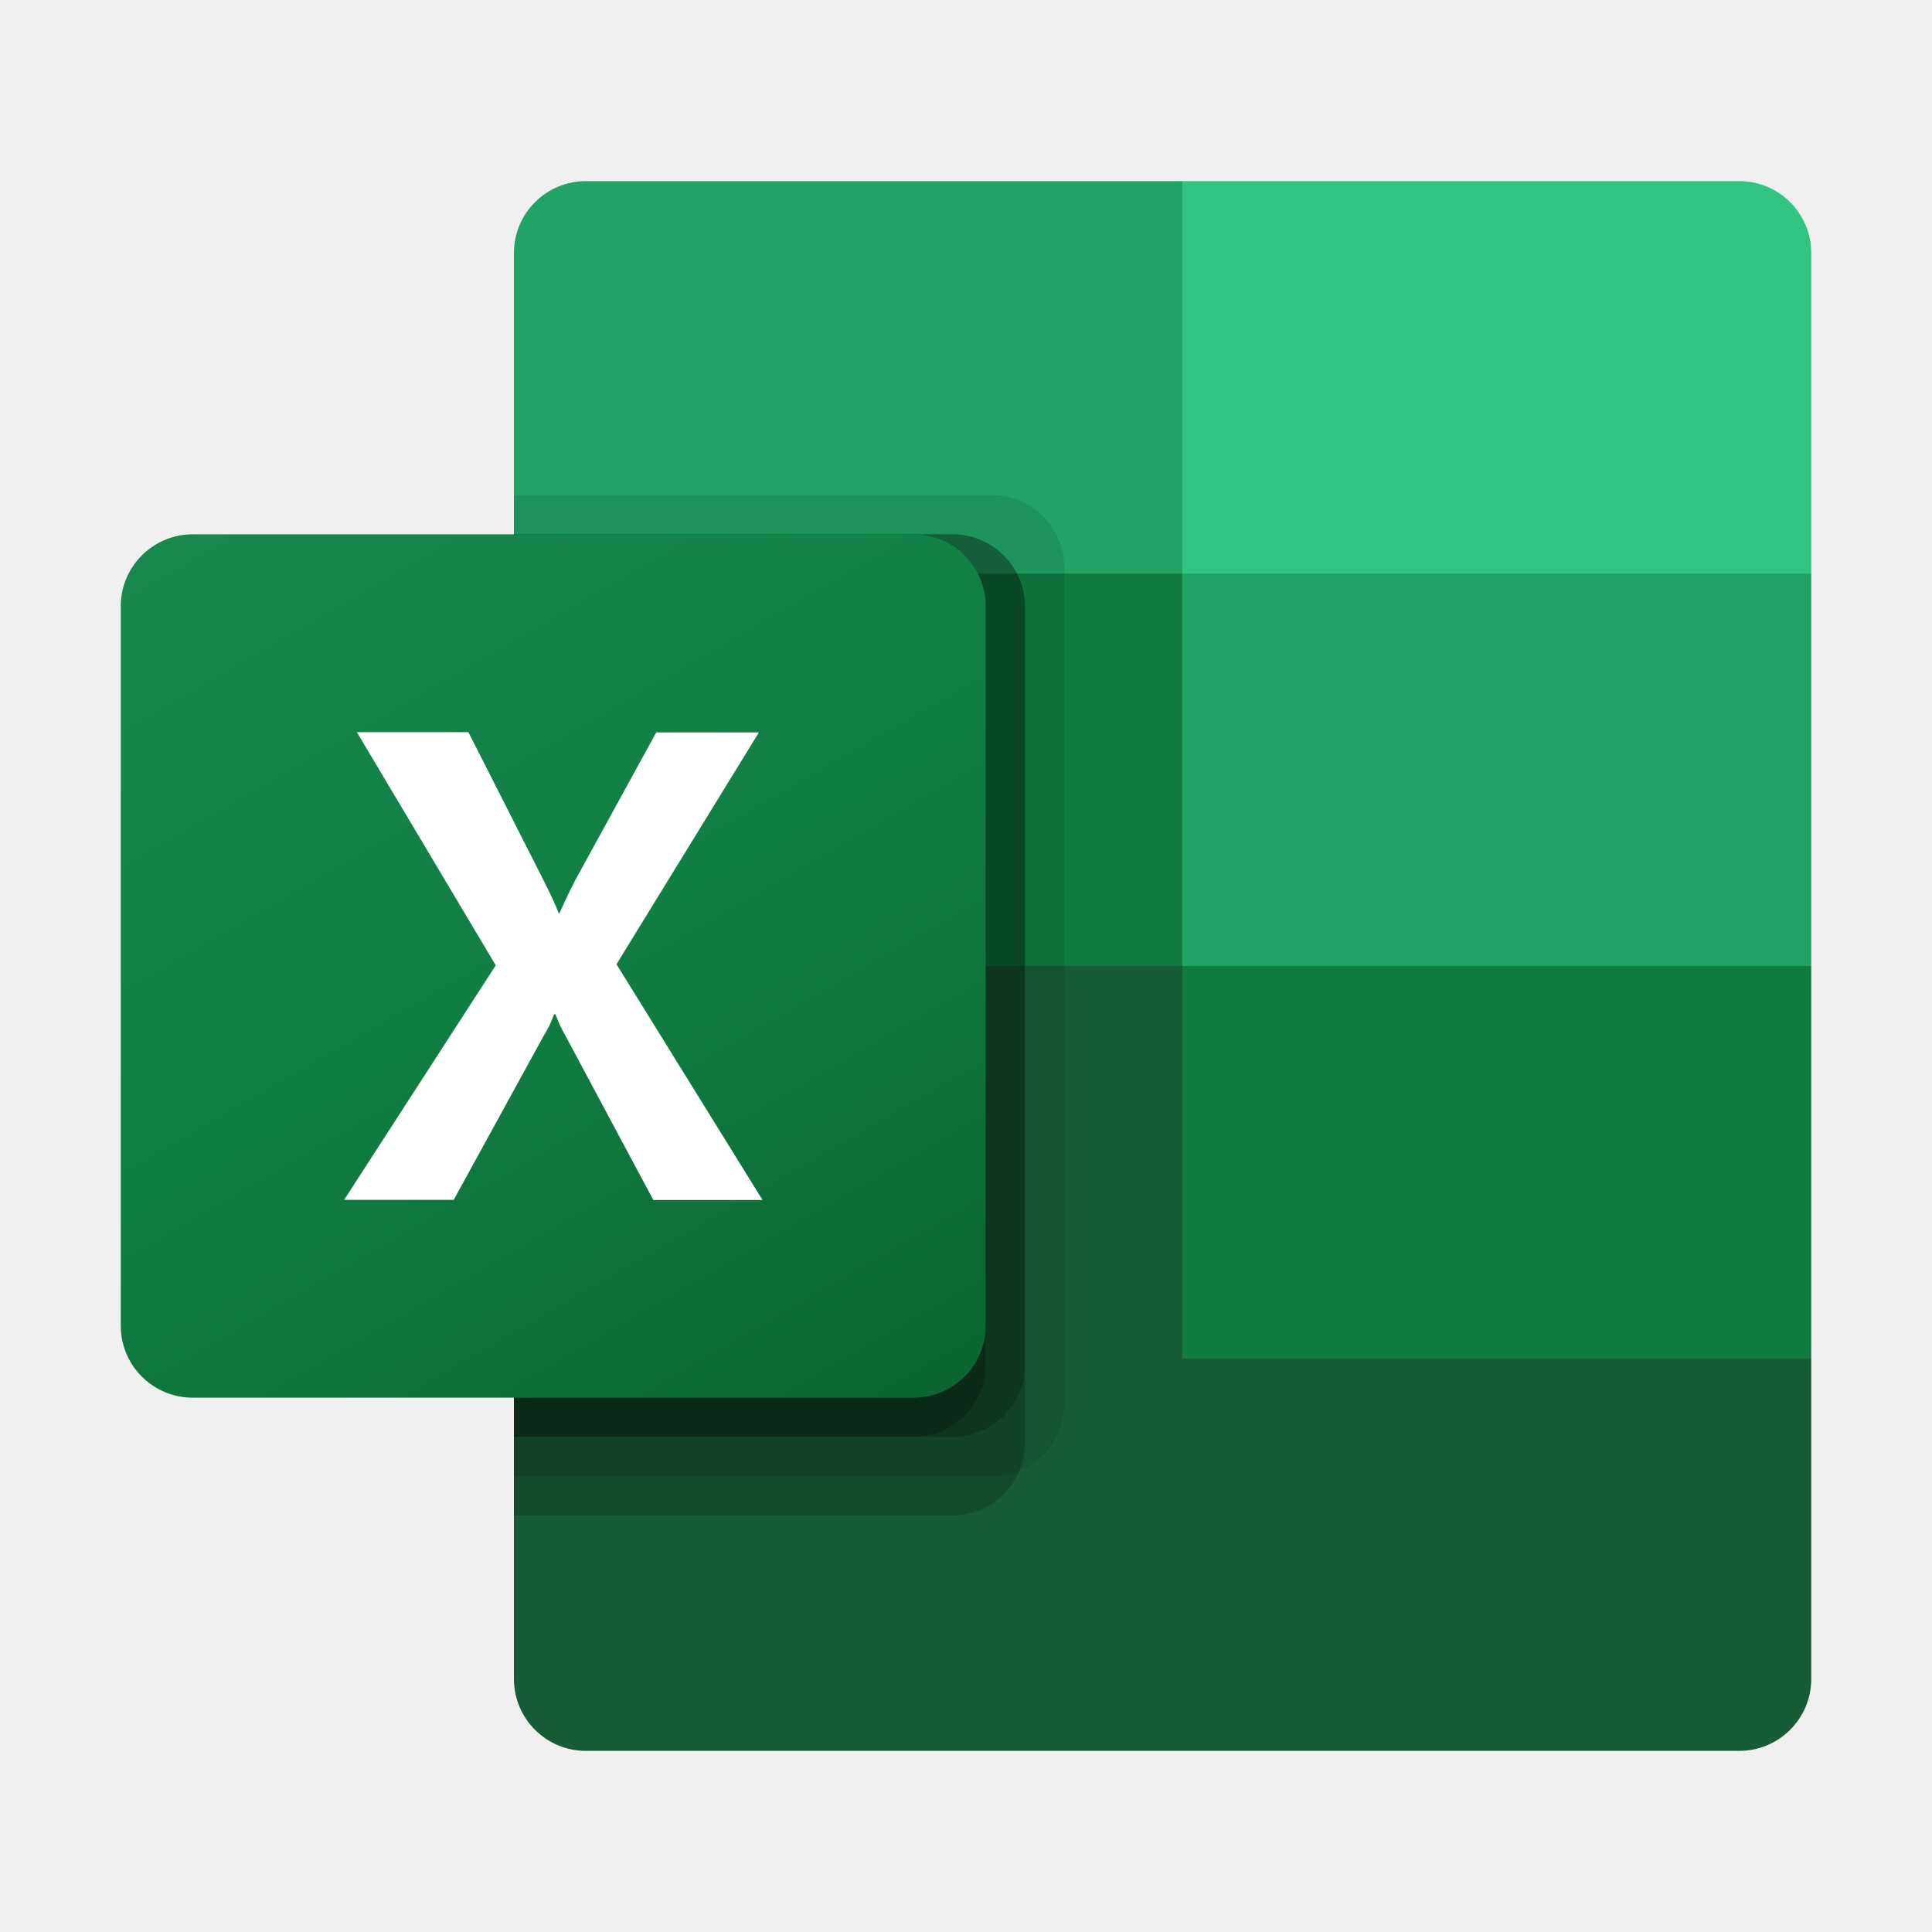
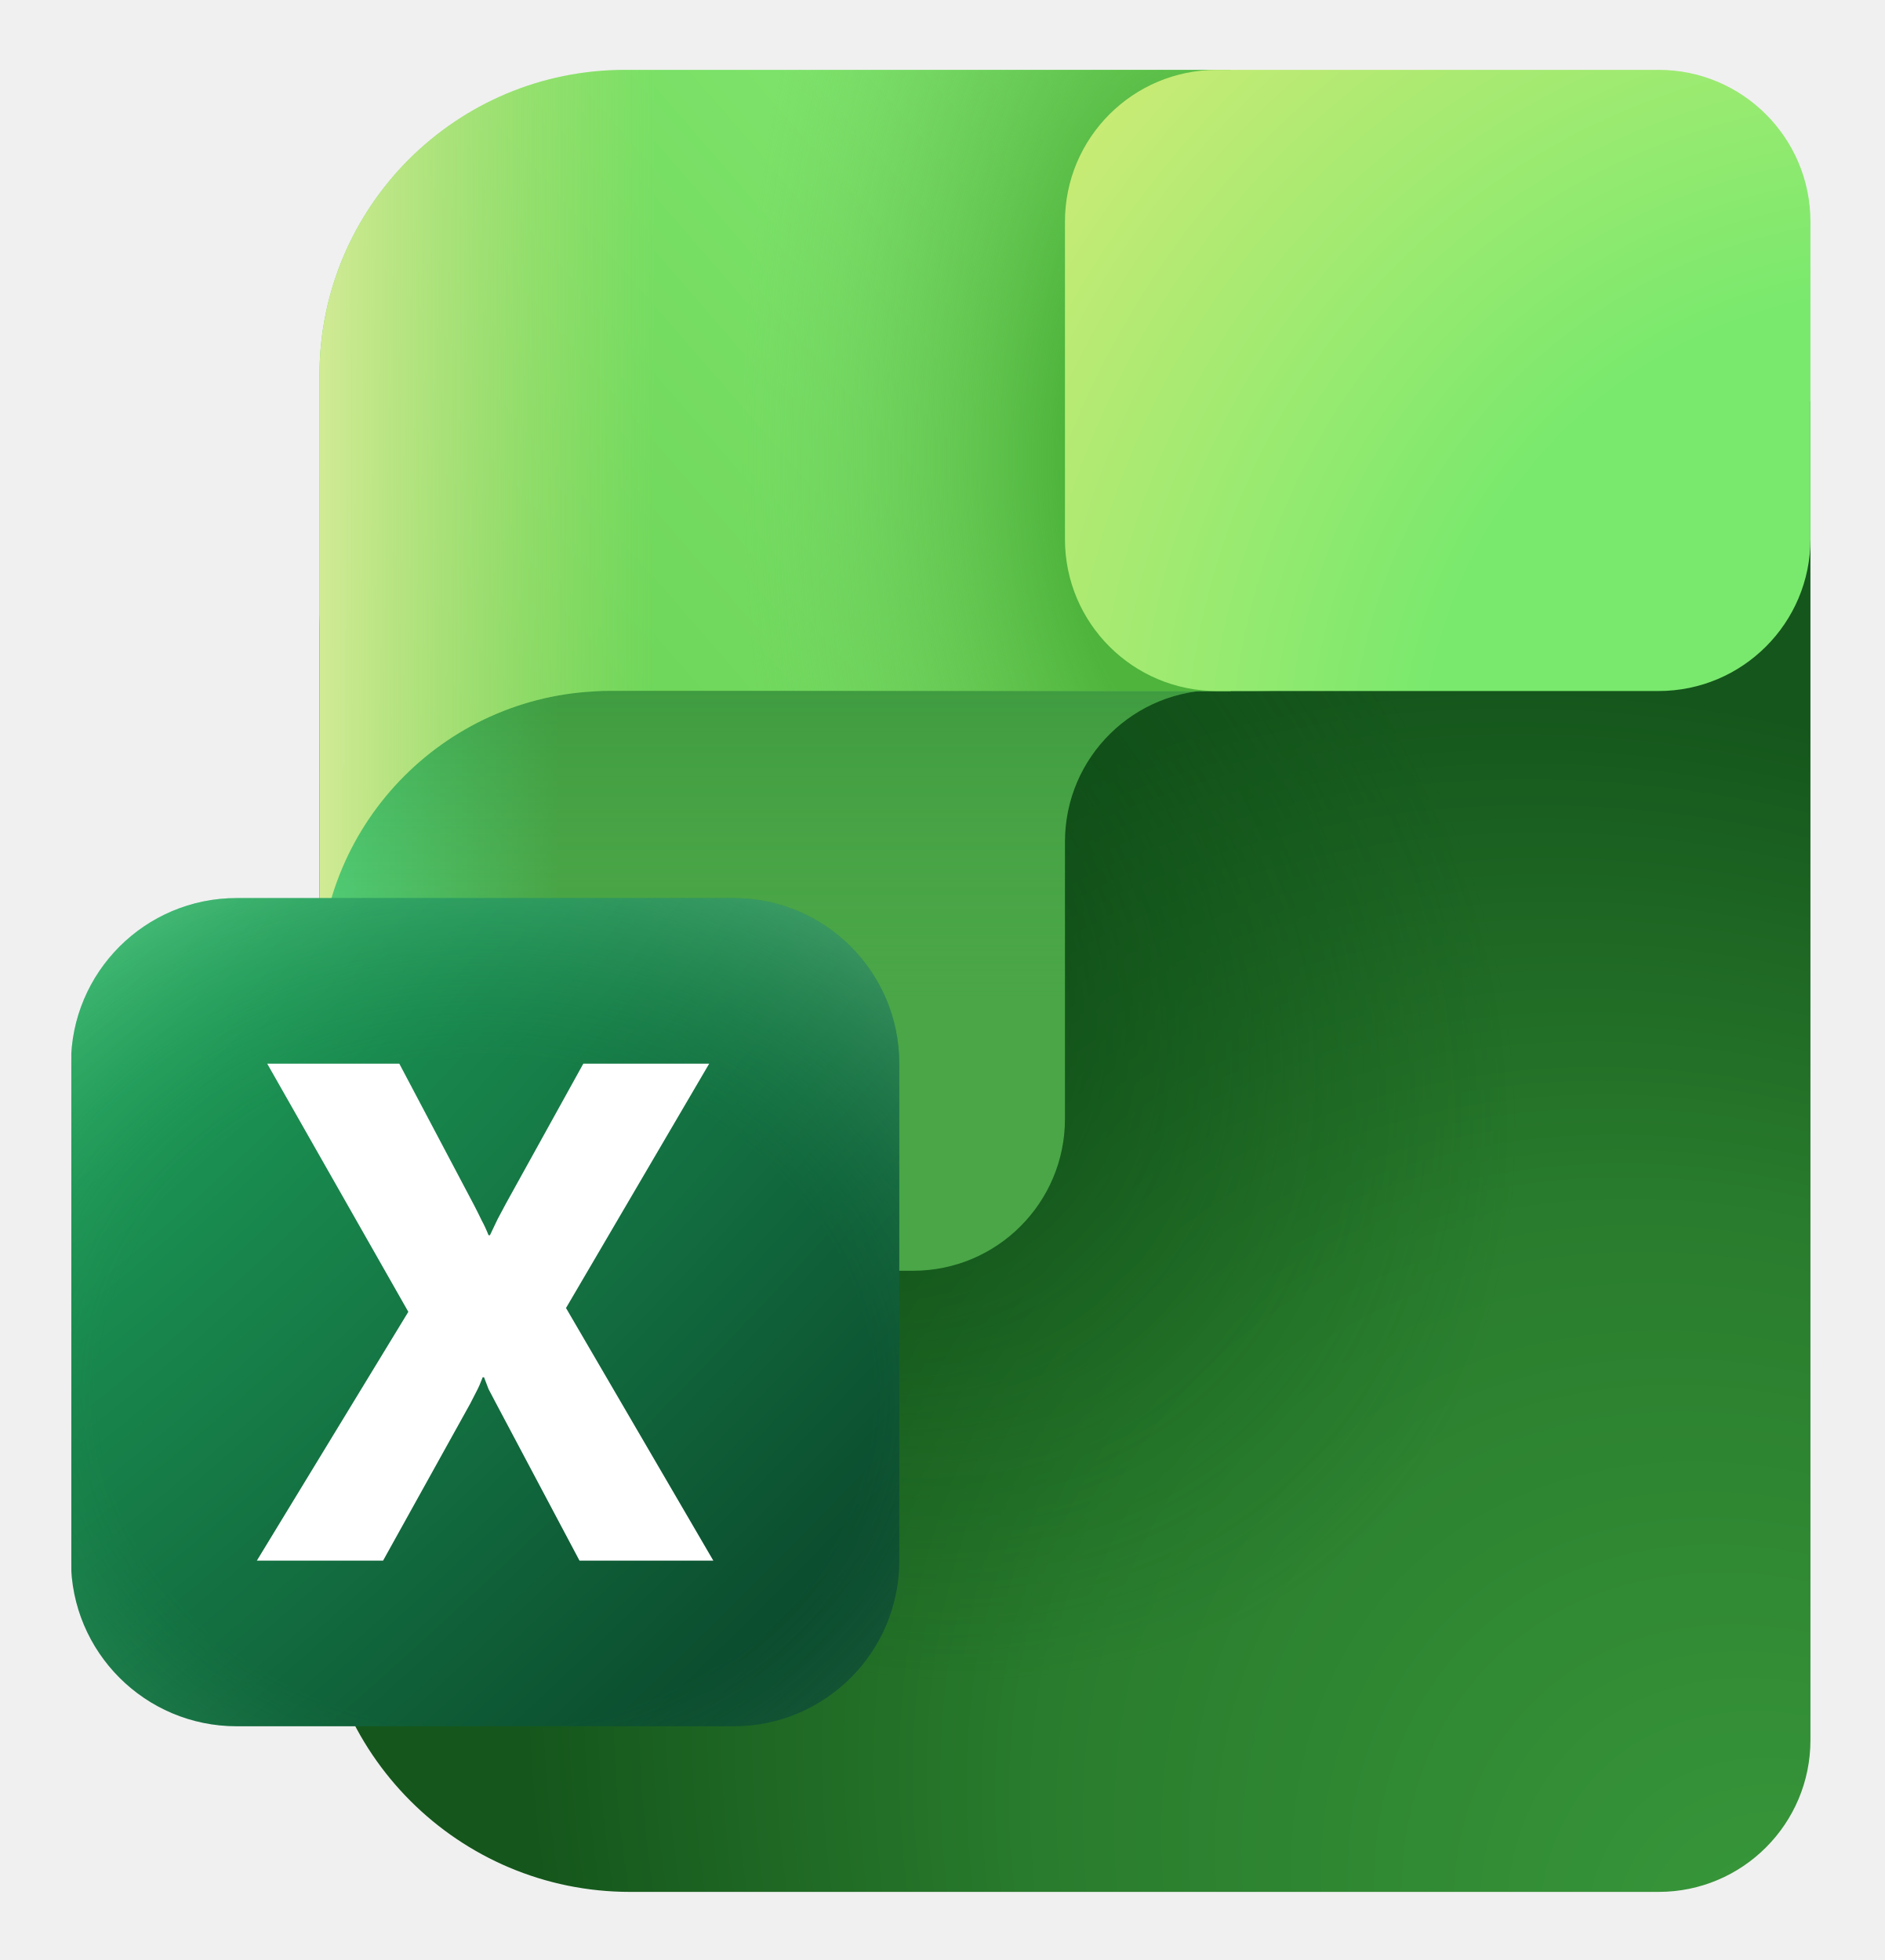
- <svg xmlns="http://www.w3.org/2000/svg" viewBox="0 0 32 32">
+ <svg xmlns="http://www.w3.org/2000/svg" viewBox="137 142 200 208" fill="none">
+   <g clip-path="url(#clip0_429_7144)">
+     <mask id="mask0_429_7144" style="mask-type:luminance" maskUnits="userSpaceOnUse" x="144" y="140" width="212" height="212">
+       <path d="M355.469 140.625H144.531V351.562H355.469V140.625Z" fill="white" />
+     </mask>
+     <g mask="url(#mask0_429_7144)">
+       <path d="M170.898 208.74C170.898 195.392 181.72 184.57 195.068 184.57H329.102V326.66C329.102 335.559 321.888 342.773 312.988 342.773H203.857C185.655 342.773 170.898 328.017 170.898 309.814V208.74Z" fill="url(#paint0_radial_429_7144)" />
+       <path d="M170.898 208.74C170.898 195.392 181.72 184.57 195.068 184.57H329.102V326.66C329.102 335.559 321.888 342.773 312.988 342.773H203.857C185.655 342.773 170.898 328.017 170.898 309.814V208.74Z" fill="url(#paint1_radial_429_7144)" fill-opacity="0.7" />
+       <path d="M170.898 239.502C170.898 226.153 181.72 215.332 195.068 215.332H271.973L266.364 215.235C257.373 215.078 250 222.324 250 231.316V260.742C250 269.641 242.786 276.855 233.887 276.855H203.857C185.655 276.855 170.898 291.612 170.898 309.815V239.502Z" fill="url(#paint2_linear_429_7144)" />
+       <path d="M170.898 239.502C170.898 226.153 181.72 215.332 195.068 215.332H271.973L266.364 215.235C257.373 215.078 250 222.324 250 231.316V260.742C250 269.641 242.786 276.855 233.887 276.855H203.857C185.655 276.855 170.898 291.612 170.898 309.815V239.502Z" fill="url(#paint3_linear_429_7144)" fill-opacity="0.3" />
+       <path d="M170.898 181.83C170.898 163.927 185.412 149.414 203.314 149.414H267.578V215.332H201.66C184.671 215.332 170.898 229.104 170.898 246.094V181.83Z" fill="url(#paint4_linear_429_7144)" />
+       <path d="M170.898 181.83C170.898 163.927 185.412 149.414 203.314 149.414H267.578V215.332H201.66C184.671 215.332 170.898 229.104 170.898 246.094V181.83Z" fill="url(#paint5_radial_429_7144)" />
+       <path d="M170.898 181.83C170.898 163.927 185.412 149.414 203.314 149.414H267.578V215.332H201.66C184.671 215.332 170.898 229.104 170.898 246.094V181.83Z" fill="url(#paint6_linear_429_7144)" />
+       <path d="M266.113 149.414H312.988C321.887 149.414 329.102 156.628 329.102 165.527V199.219C329.102 208.118 321.887 215.332 312.988 215.332H266.113C257.214 215.332 250 208.118 250 199.219V165.527C250 156.628 257.214 149.414 266.113 149.414Z" fill="url(#paint7_radial_429_7144)" />
+       <path d="M214.844 237.305H162.109C152.401 237.305 144.531 245.175 144.531 254.883V307.617C144.531 317.325 152.401 325.195 162.109 325.195H214.844C224.552 325.195 232.422 317.325 232.422 307.617V254.883C232.422 245.175 224.552 237.305 214.844 237.305Z" fill="url(#paint8_radial_429_7144)" />
+       <path d="M214.844 237.305H162.109C152.401 237.305 144.531 245.175 144.531 254.883V307.617C144.531 317.325 152.401 325.195 162.109 325.195H214.844C224.552 325.195 232.422 317.325 232.422 307.617V254.883C232.422 245.175 224.552 237.305 214.844 237.305Z" fill="url(#paint9_radial_429_7144)" fill-opacity="0.3" />
+       <path d="M212.689 307.617H198.489L189.573 290.811C189.255 290.223 189.01 289.757 188.839 289.414C188.692 289.046 188.533 288.629 188.362 288.163H188.215C187.995 288.752 187.787 289.23 187.591 289.598C187.396 289.965 187.163 290.419 186.894 290.958L177.648 307.617H164.255L180.326 281.213L165.356 254.883H179.372L187.298 269.887C187.616 270.5 187.885 271.039 188.105 271.505C188.35 271.946 188.594 272.473 188.839 273.086H188.986C189.328 272.375 189.597 271.811 189.793 271.394C190.013 270.978 190.307 270.426 190.674 269.74L198.893 254.883H212.249L197.058 280.809L212.689 307.617Z" fill="white" />
+     </g>
+   </g>
  <defs>
-     <linearGradient id="a" x1="4.494" y1="-2092.086" x2="13.832" y2="-2075.914" gradientTransform="translate(0 2100)" gradientUnits="userSpaceOnUse">
-       <stop offset="0" stop-color="#18884f" />
-       <stop offset="0.5" stop-color="#117e43" />
-       <stop offset="1" stop-color="#0b6631" />
+     <radialGradient id="paint0_radial_429_7144" cx="0" cy="0" r="1" gradientUnits="userSpaceOnUse" gradientTransform="translate(329.102 355.957) rotate(-132.58) scale(220.823 170.947)">
+       <stop offset="0.065" stop-color="#379539" />
+       <stop offset="0.422" stop-color="#297C2D" />
+       <stop offset="0.703" stop-color="#15561C" />
+     </radialGradient>
+     <radialGradient id="paint1_radial_429_7144" cx="0" cy="0" r="1" gradientUnits="userSpaceOnUse" gradientTransform="translate(219.238 241.699) rotate(-135) scale(89.3377 69.1596)">
+       <stop stop-color="#073B10" />
+       <stop offset="0.992" stop-color="#084A13" stop-opacity="0" />
+     </radialGradient>
+     <linearGradient id="paint2_linear_429_7144" x1="170.898" y1="262.382" x2="248.303" y2="262.382" gradientUnits="userSpaceOnUse">
+       <stop stop-color="#52D17C" />
+       <stop offset="0.329" stop-color="#4AA647" />
    </linearGradient>
+     <linearGradient id="paint3_linear_429_7144" x1="246.704" y1="214.95" x2="246.704" y2="280.843" gradientUnits="userSpaceOnUse">
+       <stop stop-color="#29852F" />
+       <stop offset="0.5" stop-color="#4AA647" stop-opacity="0" />
+     </linearGradient>
+     <linearGradient id="paint4_linear_429_7144" x1="174.46" y1="227.776" x2="263.788" y2="150.299" gradientUnits="userSpaceOnUse">
+       <stop stop-color="#66D052" />
+       <stop offset="1" stop-color="#85E972" />
+     </linearGradient>
+     <radialGradient id="paint5_radial_429_7144" cx="0" cy="0" r="1" gradientUnits="userSpaceOnUse" gradientTransform="translate(264.098 190.575) rotate(180) scale(48.4409 102.556)">
+       <stop offset="0.292" stop-color="#4EB43B" />
+       <stop offset="1" stop-color="#72CC61" stop-opacity="0" />
+     </radialGradient>
+     <linearGradient id="paint6_linear_429_7144" x1="214.483" y1="194.49" x2="170.898" y2="194.49" gradientUnits="userSpaceOnUse">
+       <stop offset="0.184" stop-color="#C0E075" stop-opacity="0" />
+       <stop offset="1" stop-color="#D1EB95" />
+     </linearGradient>
+     <radialGradient id="paint7_radial_429_7144" cx="0" cy="0" r="1" gradientUnits="userSpaceOnUse" gradientTransform="translate(339.179 224.557) rotate(-139.882) scale(116.616 117.193)">
+       <stop offset="0.44" stop-color="#79E96D" />
+       <stop offset="1" stop-color="#D0EB76" />
+     </radialGradient>
+     <radialGradient id="paint8_radial_429_7144" cx="0" cy="0" r="1" gradientUnits="userSpaceOnUse" gradientTransform="translate(144.531 237.305) rotate(45) scale(124.296 353.837)">
+       <stop stop-color="#20A85E" />
+       <stop offset="0.944" stop-color="#09442A" />
+     </radialGradient>
+     <radialGradient id="paint9_radial_429_7144" cx="0" cy="0" r="1" gradientUnits="userSpaceOnUse" gradientTransform="translate(188.477 290.039) rotate(90) scale(61.5234 70.8618)">
+       <stop offset="0.58" stop-color="#33A662" stop-opacity="0" />
+       <stop offset="0.974" stop-color="#98F0B0" />
+     </radialGradient>
+     <clipPath id="clip0_429_7144">
+       <rect width="210.938" height="210.938" fill="white" transform="translate(144.531 140.625)" />
+     </clipPath>
  </defs>
-   <path d="M19.581,15.35,8.512,13.4V27.809A1.192,1.192,0,0,0,9.705,29h19.1A1.192,1.192,0,0,0,30,27.809h0V22.5Z" style="fill:#185c37" />
-   <path d="M19.581,3H9.705A1.192,1.192,0,0,0,8.512,4.191h0V9.5L19.581,16l5.861,1.95L30,16V9.5Z" style="fill:#21a366" />
-   <path d="M8.512,9.5H19.581V16H8.512Z" style="fill:#107c41" />
-   <path d="M16.434,8.2H8.512V24.45h7.922a1.2,1.2,0,0,0,1.194-1.191V9.391A1.2,1.2,0,0,0,16.434,8.2Z" style="opacity:0.1;isolation:isolate" />
-   <path d="M15.783,8.85H8.512V25.1h7.271a1.2,1.2,0,0,0,1.194-1.191V10.041A1.2,1.2,0,0,0,15.783,8.85Z" style="opacity:0.2;isolation:isolate" />
-   <path d="M15.783,8.85H8.512V23.8h7.271a1.2,1.2,0,0,0,1.194-1.191V10.041A1.2,1.2,0,0,0,15.783,8.85Z" style="opacity:0.2;isolation:isolate" />
-   <path d="M15.132,8.85H8.512V23.8h6.62a1.2,1.2,0,0,0,1.194-1.191V10.041A1.2,1.2,0,0,0,15.132,8.85Z" style="opacity:0.2;isolation:isolate" />
-   <path d="M3.194,8.85H15.132a1.193,1.193,0,0,1,1.194,1.191V21.959a1.193,1.193,0,0,1-1.194,1.191H3.194A1.192,1.192,0,0,1,2,21.959V10.041A1.192,1.192,0,0,1,3.194,8.85Z" style="fill:url(#a)" />
-   <path d="M5.7,19.873l2.511-3.884-2.3-3.862H7.758L9.013,14.6c.116.234.2.408.238.524h.017c.082-.188.169-.369.26-.546l1.342-2.447h1.7l-2.359,3.84,2.419,3.905H10.821l-1.45-2.711A2.355,2.355,0,0,1,9.2,16.8H9.176a1.688,1.688,0,0,1-.168.351L7.515,19.873Z" style="fill:#fff" />
-   <path d="M28.806,3H19.581V9.5H30V4.191A1.192,1.192,0,0,0,28.806,3Z" style="fill:#33c481" />
-   <path d="M19.581,16H30v6.5H19.581Z" style="fill:#107c41" />
</svg>
